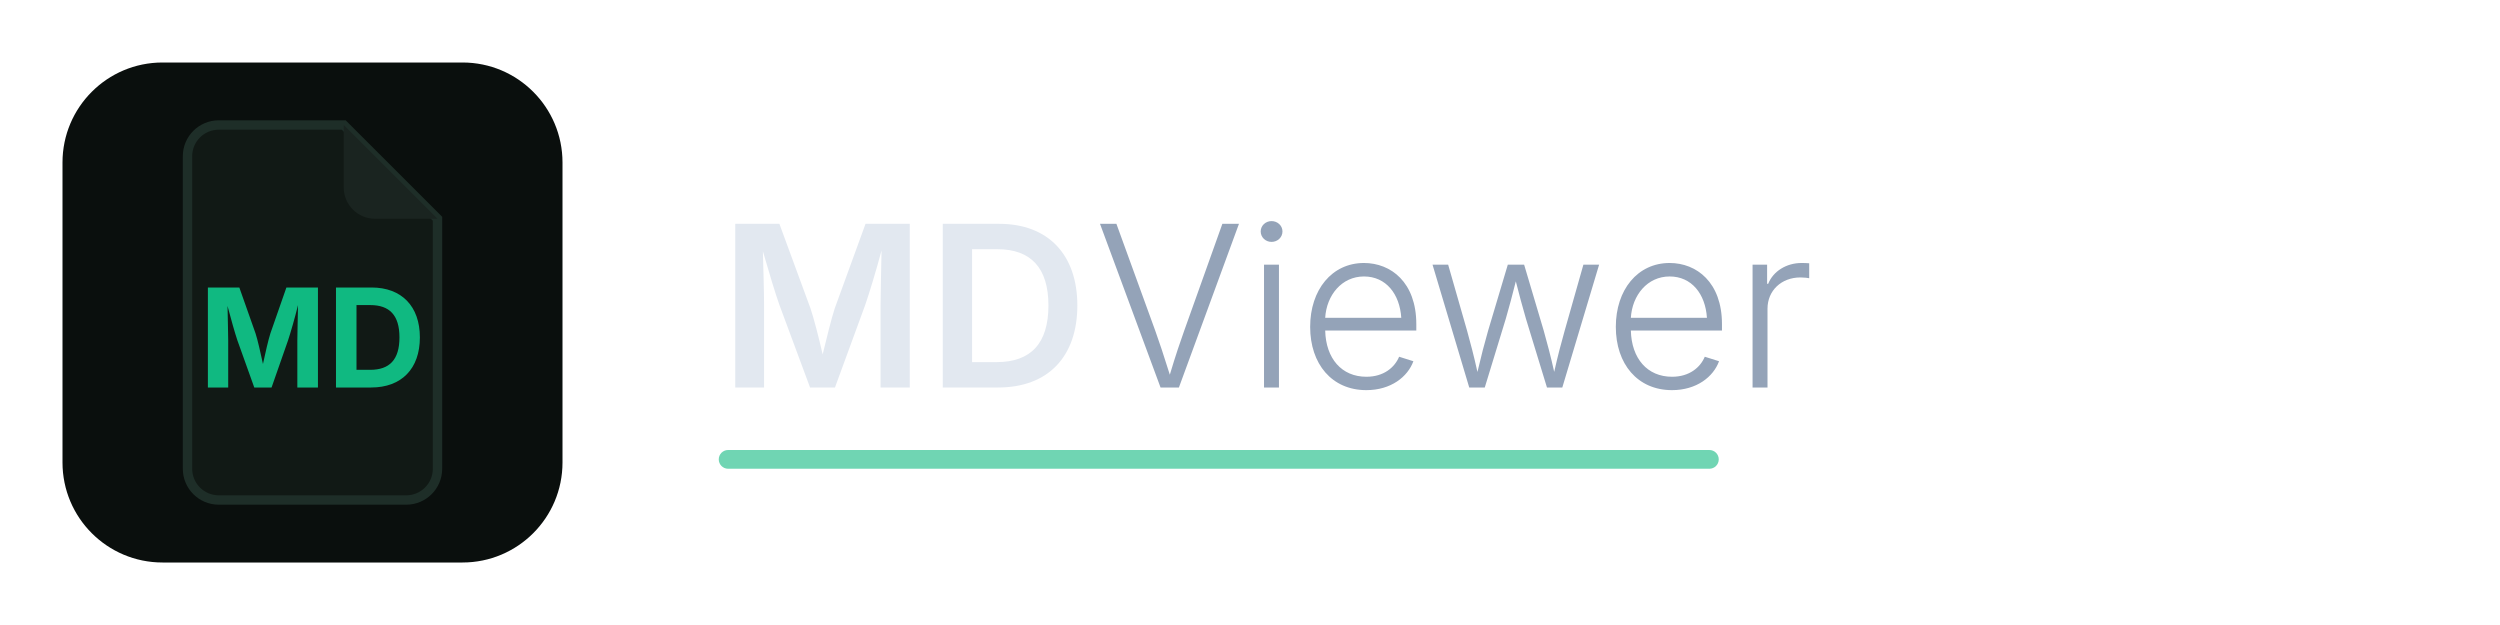
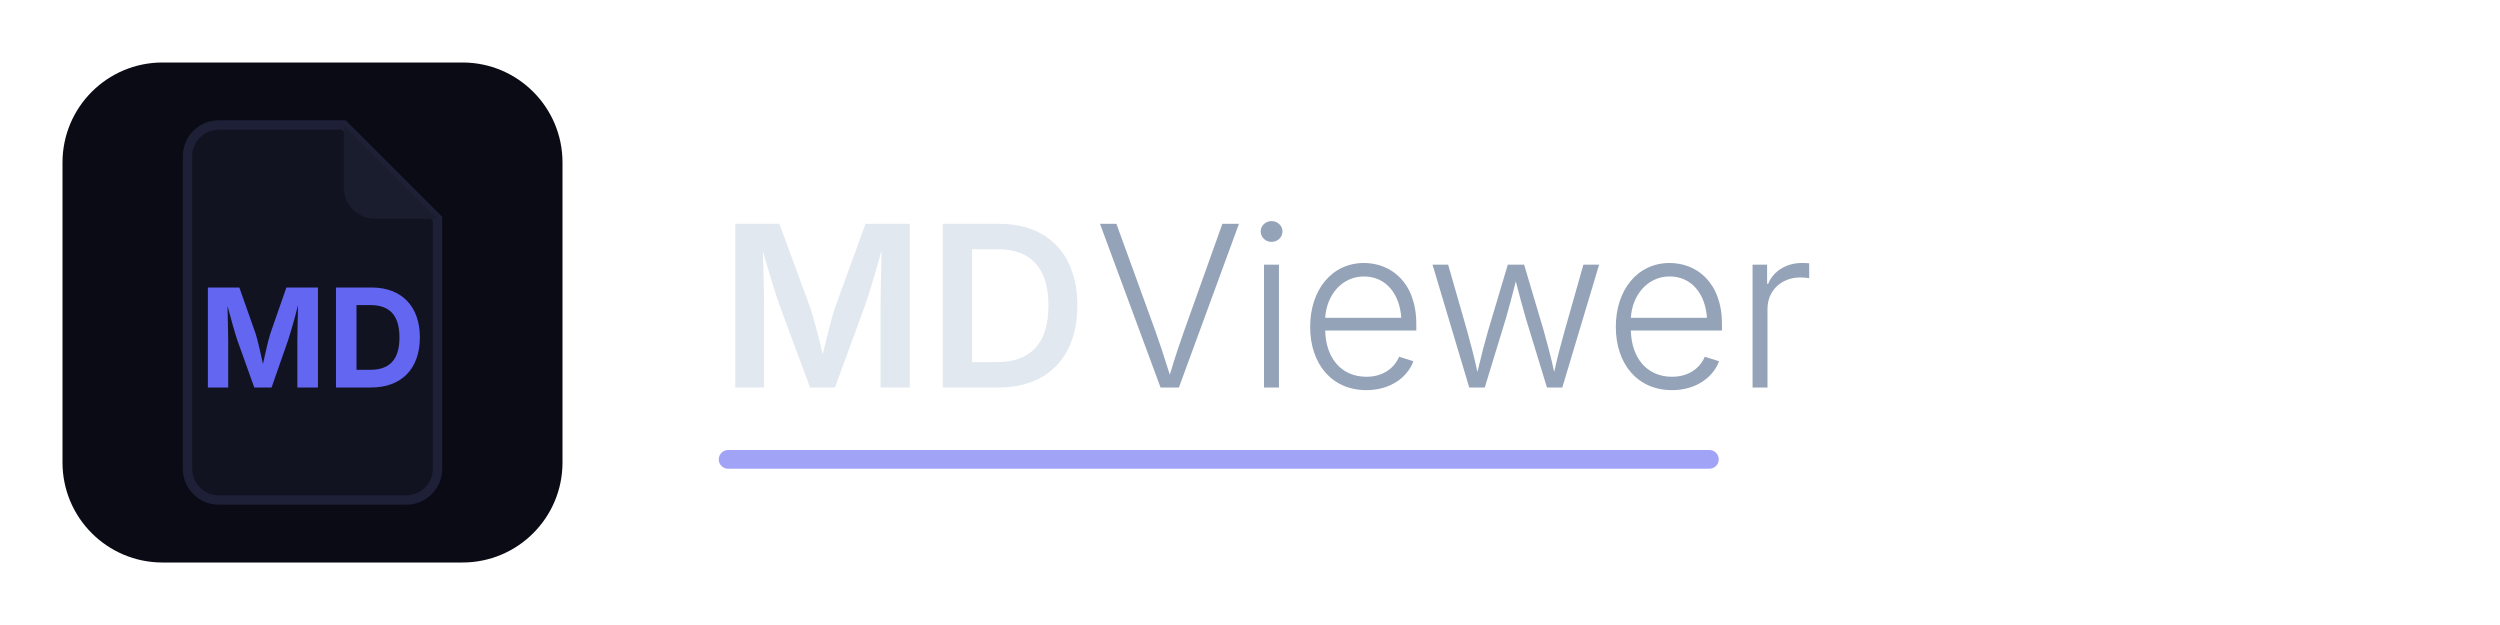
<svg xmlns="http://www.w3.org/2000/svg" width="400" height="100" viewBox="0 0 400 100" fill="none">
-   <rect x="10" y="10" width="80" height="80" rx="16" fill="#0a0f0d" />
-   <path d="M30 25C30 22.239 32.239 20 35 20H55L70 35V75C70 77.761 67.761 80 65 80H35C32.239 80 30 77.761 30 75V25Z" fill="#111915" stroke="#1e2e28" stroke-width="1.5" />
-   <path d="M55 20L70 35H60C57.239 35 55 32.761 55 30V20Z" fill="#1a2420" />
-   <text x="50" y="62" font-family="system-ui, -apple-system, sans-serif" font-size="22" font-weight="700" fill="#10b981" text-anchor="middle">MD</text>
+   <rect x="10" y="10" width="80" height="80" rx="16" fill="#0a0b14" />
+   <path d="M30 25C30 22.239 32.239 20 35 20H55L70 35V75C70 77.761 67.761 80 65 80H35C32.239 80 30 77.761 30 75V25Z" fill="#111320" stroke="#1e2038" stroke-width="1.5" />
+   <path d="M55 20L70 35H60C57.239 35 55 32.761 55 30V20Z" fill="#1a1d2e" />
+   <text x="50" y="62" font-family="system-ui, -apple-system, sans-serif" font-size="22" font-weight="700" fill="#6366f1" text-anchor="middle">MD</text>
  <text x="115" y="62" font-family="system-ui, -apple-system, sans-serif" font-size="36" font-weight="600" fill="#e2e8f0">MD</text>
  <text x="175" y="62" font-family="system-ui, -apple-system, sans-serif" font-size="36" font-weight="300" fill="#94a3b8">Viewer</text>
-   <rect x="115" y="72" width="160" height="3" rx="1.5" fill="#10b981" opacity="0.6" />
+   <rect x="115" y="72" width="160" height="3" rx="1.5" fill="#6366f1" opacity="0.6" />
</svg>
